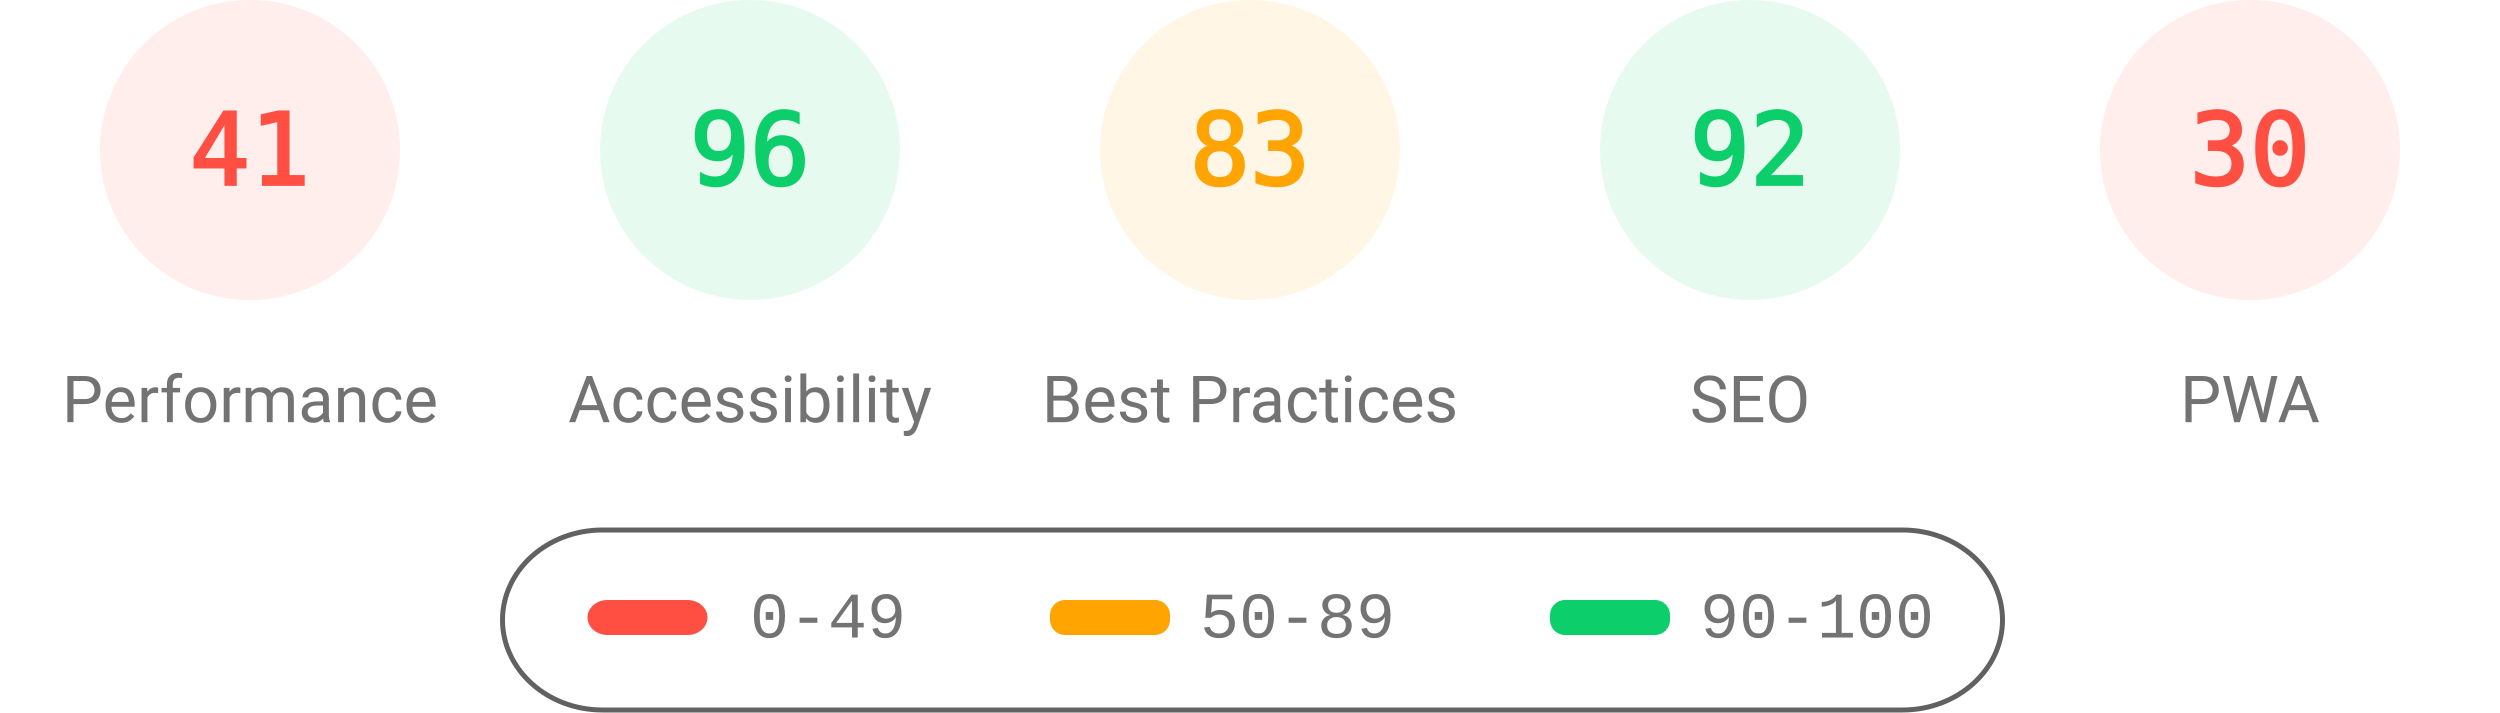
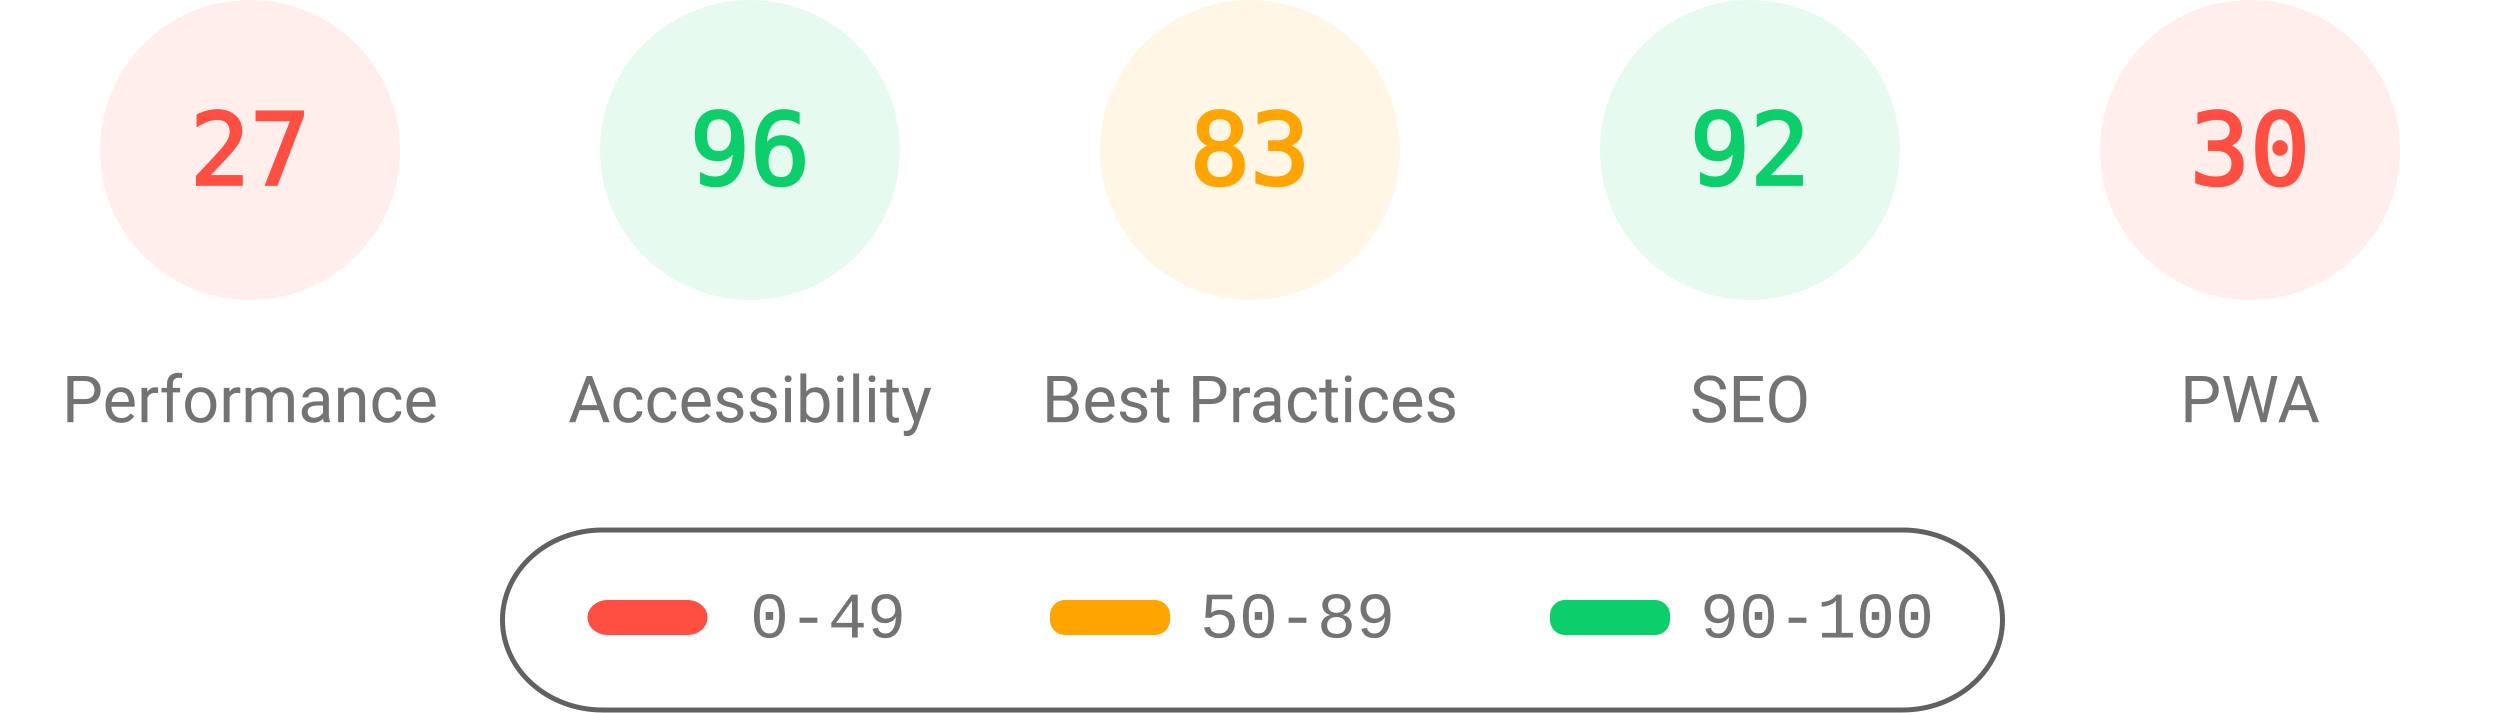
<svg xmlns="http://www.w3.org/2000/svg" fill="none" width="1000" height="285">
  <style>.gauge-base{opacity:.1}.gauge-arc{fill:none;animation-delay:250ms;stroke-linecap:round;transform:rotate(-90deg);transform-origin:100px 60px;animation:load-gauge 1s ease forwards}.guage-text{font-size:40px;font-family:monospace;text-align:center}.guage-red{color:#ff4e42;fill:#ff4e42;stroke:#ff4e42}.guage-orange{color:#ffa400;fill:#ffa400;stroke:#ffa400}.guage-green{color:#0cce6b;fill:#0cce6b;stroke:#0cce6b}.guage-undefined{color:#5c5c5c;fill:#5c5c5c;stroke:#5c5c5c}.guage-title{color:#737373;fill:#737373;stroke:none;font-size:26px;line-height:26px;font-family:Roboto,Halvetica,Arial,sans-serif}@keyframes load-gauge{from{stroke-dasharray:0 352.858}}</style>
  <svg class="guage-div guage-perf guage-red" viewBox="0 0 200 200" width="200" height="200">
    <circle class="gauge-base" r="56" cx="100" cy="60" stroke-width="8" />
-     <circle class="gauge-arc guage-arc-1" r="56" cx="100" cy="60" stroke-width="8" style="stroke-dasharray:144.262,351.858" />
-     <text class="guage-text" x="100" y="60" alignment-baseline="central" dominant-baseline="central" text-anchor="middle">41</text>
+     <circle class="gauge-arc guage-arc-1" r="56" cx="100" cy="60" stroke-width="8" style="stroke-dasharray:95.002,351.858" />
+     <text class="guage-text" x="100" y="60" alignment-baseline="central" dominant-baseline="central" text-anchor="middle">27</text>
    <text class="guage-title" x="100" y="160" alignment-baseline="central" dominant-baseline="central" text-anchor="middle">Performance</text>
  </svg>
  <svg class="guage-div guage-acc guage-green" viewBox="0 0 200 200" width="200" height="200" x="200">
    <circle class="gauge-base" r="56" cx="100" cy="60" stroke-width="8" />
    <circle class="gauge-arc guage-arc-2" r="56" cx="100" cy="60" stroke-width="8" style="stroke-dasharray:337.784,351.858" />
    <text class="guage-text" x="100" y="60" alignment-baseline="central" dominant-baseline="central" text-anchor="middle">96</text>
    <text class="guage-title" x="100" y="160" alignment-baseline="central" dominant-baseline="central" text-anchor="middle">Accessibility</text>
  </svg>
  <svg class="guage-div guage-best guage-orange" viewBox="0 0 200 200" width="200" height="200" x="400">
    <circle class="gauge-base" r="56" cx="100" cy="60" stroke-width="8" />
    <circle class="gauge-arc guage-arc-3" r="56" cx="100" cy="60" stroke-width="8" style="stroke-dasharray:292.042,351.858" />
    <text class="guage-text" x="100" y="60" alignment-baseline="central" dominant-baseline="central" text-anchor="middle">83</text>
    <text class="guage-title" x="100" y="160" alignment-baseline="central" dominant-baseline="central" text-anchor="middle">Best Practices</text>
  </svg>
  <svg class="guage-div guage-seo guage-green" viewBox="0 0 200 200" width="200" height="200" x="600">
    <circle class="gauge-base" r="56" cx="100" cy="60" stroke-width="8" />
    <circle class="gauge-arc guage-arc-4" r="56" cx="100" cy="60" stroke-width="8" style="stroke-dasharray:323.709,351.858" />
    <text class="guage-text" x="100" y="60" alignment-baseline="central" dominant-baseline="central" text-anchor="middle">92</text>
    <text class="guage-title" x="100" y="160" alignment-baseline="central" dominant-baseline="central" text-anchor="middle">SEO</text>
  </svg>
  <svg class="guage-div guage-pwa guage-red" viewBox="0 0 200 200" width="200" height="200" x="800">
    <circle class="gauge-base" r="56" cx="100" cy="60" stroke-width="8" />
    <circle class="gauge-arc guage-arc-4" r="56" cx="100" cy="60" stroke-width="8" style="stroke-dasharray:105.557,351.858" />
    <text class="guage-text" x="100" y="60" alignment-baseline="central" dominant-baseline="central" text-anchor="middle">30</text>
    <text class="guage-title" x="100" y="160" alignment-baseline="central" dominant-baseline="central" text-anchor="middle">PWA</text>
  </svg>
  <svg width="604" height="76" x="200" y="210">
    <path fill="none" id="canvas_background" d="M-1-1h604v80H-1z" />
    <rect fill-opacity="0" stroke="#616161" stroke-width="2" rx="40" id="svg_2" height="72" width="600" y="2" x="1" fill="#000" />
    <rect stroke="#000" rx="8" id="svg_3" height="14" width="48" y="30" x="35" stroke-opacity="null" stroke-width="0" fill="#ff4e42" />
    <rect stroke="#000" rx="6" id="svg_4" height="14" width="48" y="30" x="220" stroke-opacity="null" stroke-width="0" fill="#ffa400" />
    <rect stroke="#000" rx="6" id="svg_5" height="14" width="48" y="30" x="420" stroke-opacity="null" stroke-width="0" fill="#0cce6b" />
    <text xml:space="preserve" text-anchor="start" font-family="'Courier New', Courier, monospace" font-size="26" id="svg_6" y="45" x="100" stroke-opacity="null" stroke-width="0" stroke="#000" fill="#737373">0-49</text>
    <text xml:space="preserve" text-anchor="start" font-family="'Courier New', Courier, monospace" font-size="26" id="svg_7" y="45" x="280" stroke-opacity="null" stroke-width="0" stroke="#000" fill="#737373">50-89</text>
    <text xml:space="preserve" text-anchor="start" font-family="'Courier New', Courier, monospace" font-size="26" id="svg_8" y="45" x="480" stroke-opacity="null" stroke-width="0" stroke="#000" fill="#737373">90-100</text>
  </svg>
</svg>
